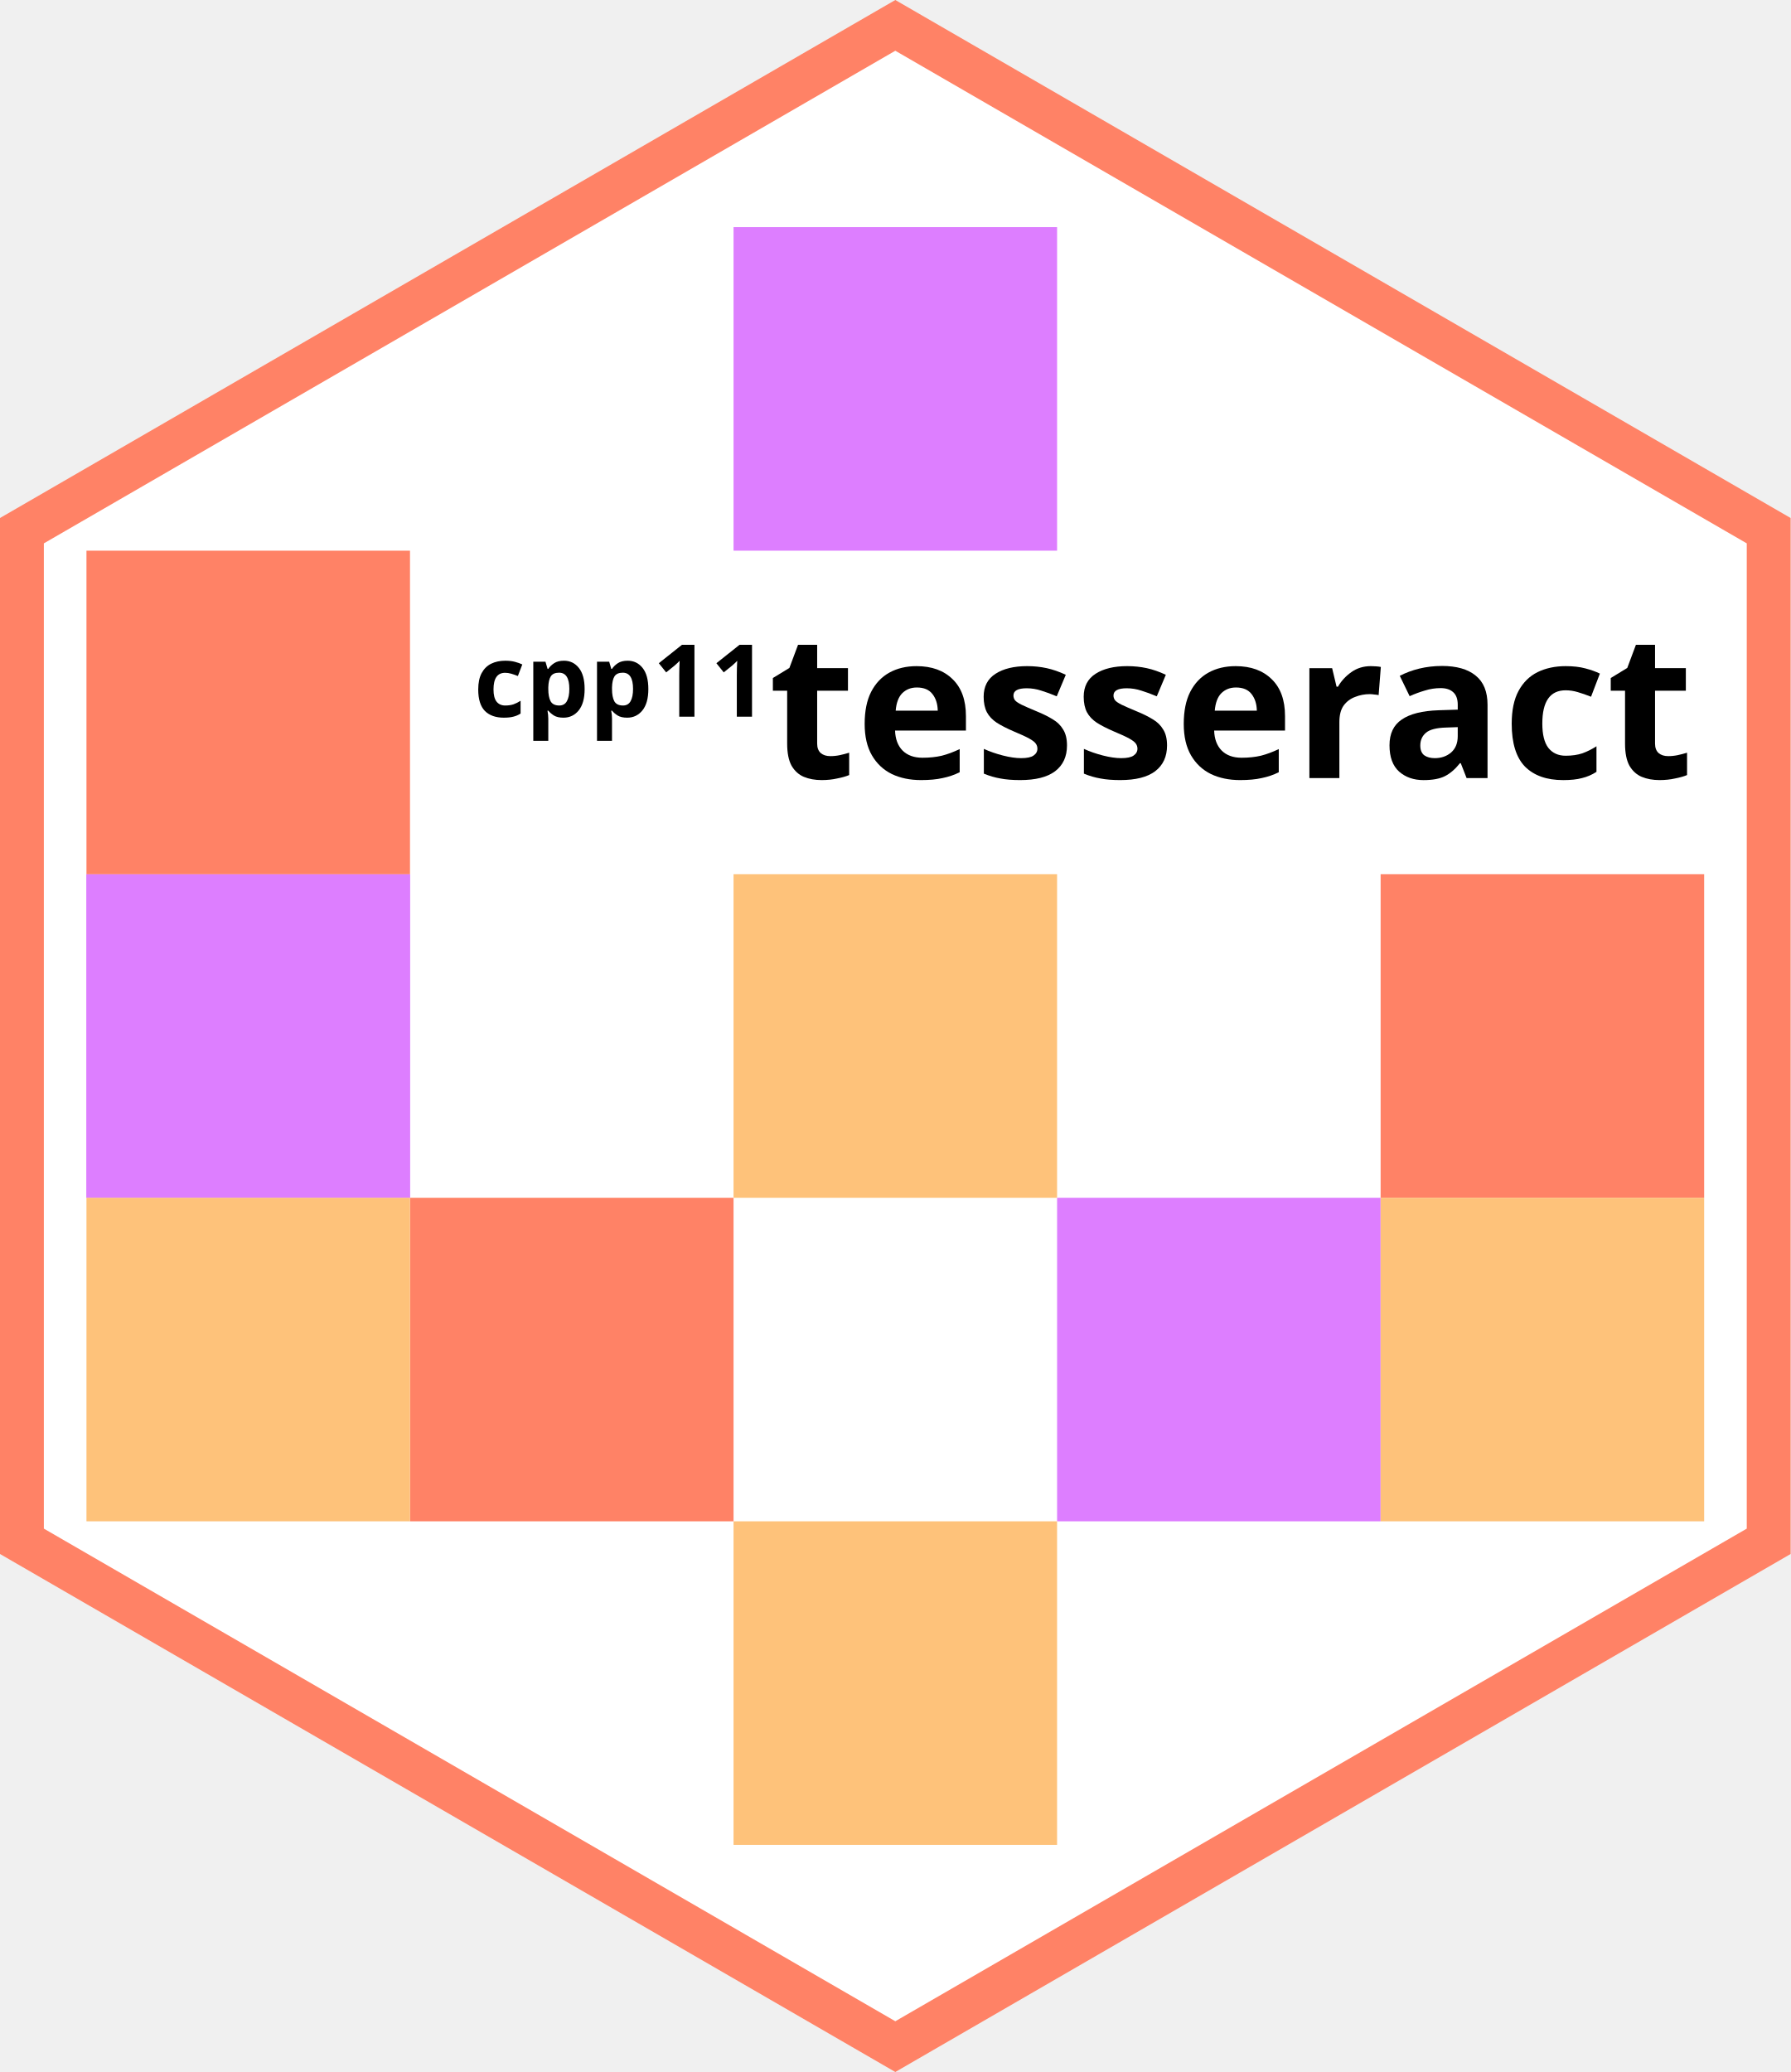
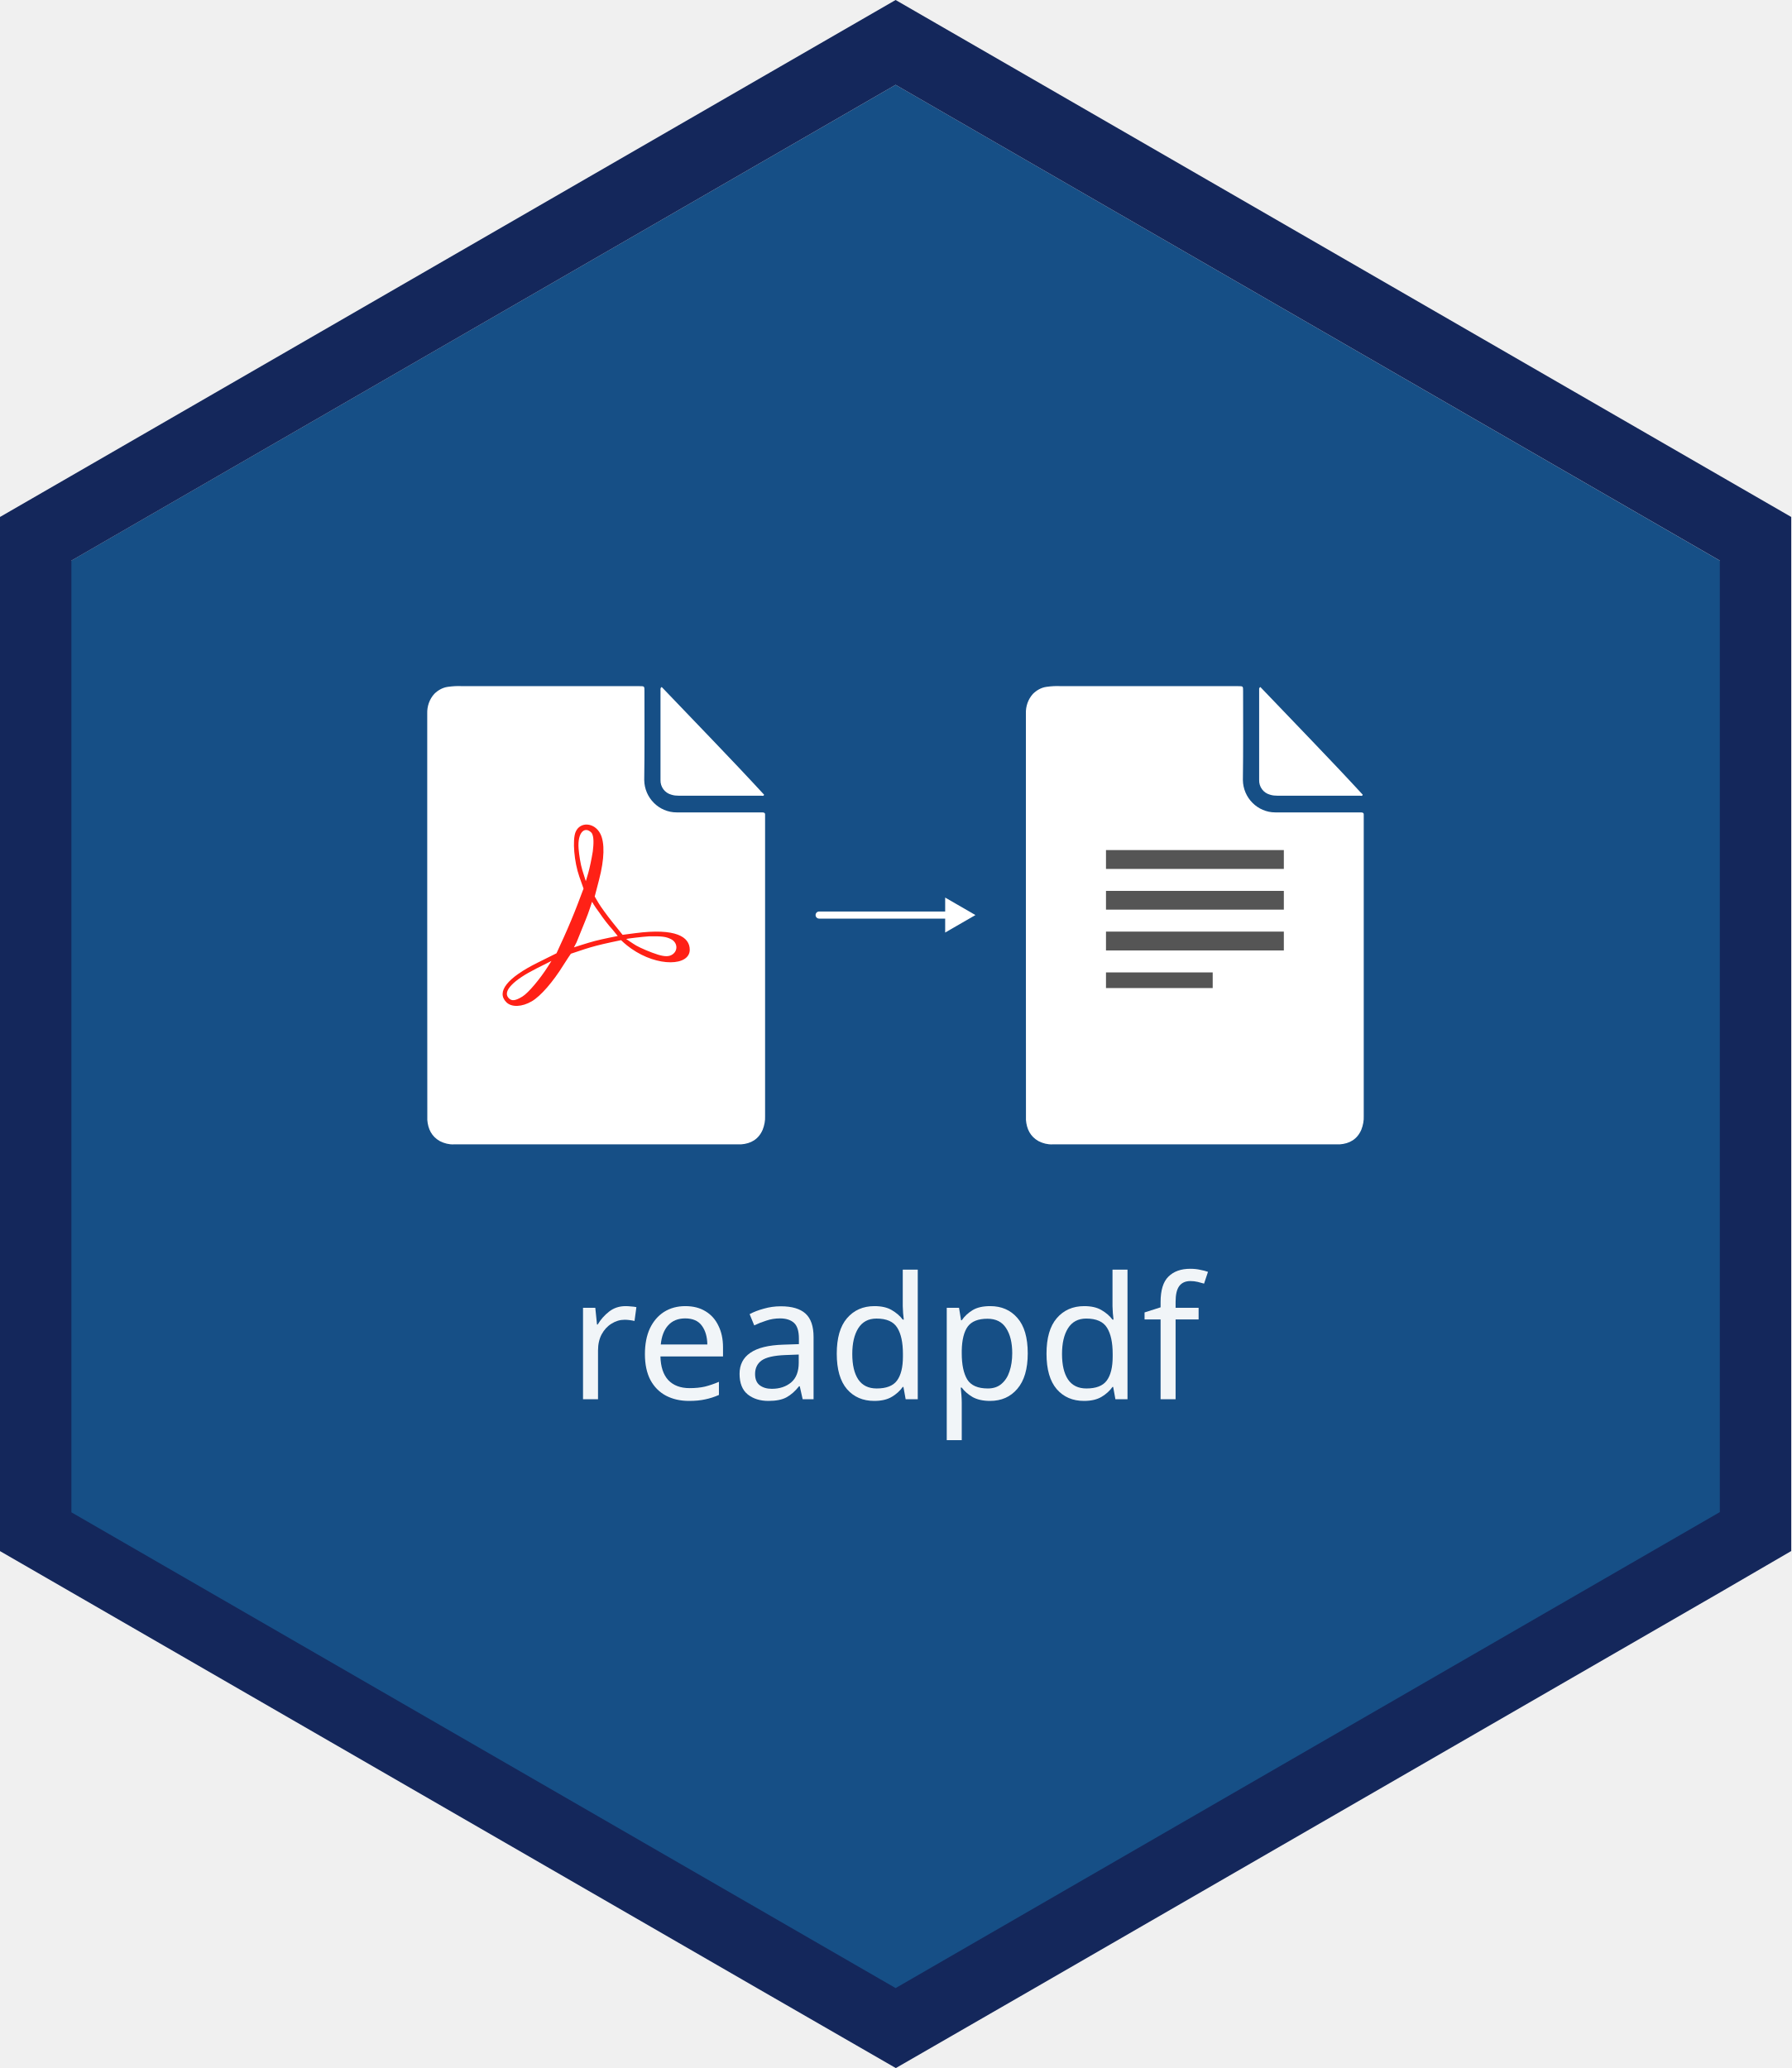
- <svg xmlns="http://www.w3.org/2000/svg" width="166.033" height="192.12" viewBox="0 0 166.033 192.12" version="1.1" id="svg57">
-   <defs id="defs61">
-     <clipPath id="clp12">
-       <path d="m 45.315,71.927 h 12.92 v 15.867 h -12.92 z" id="path184" />
-     </clipPath>
-     <clipPath id="clp21">
-       <path d="m 123.91,72.178 h 26.23 v 15.294 h -26.23 z" id="path592" />
-     </clipPath>
-     <clipPath id="clp9">
-       <path d="m 413.96,49.857 h 31.76 v 8.719 h -31.76 z" id="path100" />
-     </clipPath>
-     <marker style="overflow:visible" id="Arrow2Lend" orient="auto" refY="0" refX="0">
-       <path style="font-size:12px;fill-rule:evenodd;stroke-width:0.625;stroke-linejoin:round" id="path3796" transform="matrix(-1.1,0,0,-1.1,-1.1,0)" d="M 8.719,4.034 -2.207,0.016 8.719,-4.002 c -1.745,2.372 -1.735,5.617 -6e-7,8.035 z" />
+ <svg xmlns="http://www.w3.org/2000/svg" version="1.1" id="Layer_1" x="0px" y="0px" viewBox="0 0 2521 2911" style="enable-background:new 0 0 2521 2911;" xml:space="preserve">
+   <defs id="defs85">
+     <marker style="overflow:visible" id="TriangleOutM" refX="0.0" refY="0.0" orient="auto">
+       <path transform="scale(0.4)" style="fill-rule:evenodd;fill:context-stroke;stroke:context-stroke;stroke-width:1.0pt" d="M 5.77,0.0 L -2.88,5.0 L -2.88,-5.0 L 5.77,0.0 z " id="path33843" />
    </marker>
-     <filter id="filter3086" x="-0.007" y="-0.053" width="1.014" height="1.105">
-       <feGaussianBlur in="SourceGraphic" stdDeviation="0.644" result="blur" id="feGaussianBlur3078" />
-       <feMerge id="feMerge3084">
-         <feMergeNode in="blur" id="feMergeNode3080" />
-         <feMergeNode in="SourceGraphic" id="feMergeNode3082" />
-       </feMerge>
-     </filter>
-     <filter id="filter12028" x="-0.002" y="-0.007" width="1.004" height="1.014">
-       <feGaussianBlur in="SourceGraphic" stdDeviation="0.095" result="blur" id="feGaussianBlur12020" />
-       <feMerge id="feMerge12026">
-         <feMergeNode in="blur" id="feMergeNode12022" />
-         <feMergeNode in="SourceGraphic" id="feMergeNode12024" />
-       </feMerge>
-     </filter>
-     <filter id="filter12038" x="-0.012" y="-0.03" width="1.024" height="1.06">
-       <feGaussianBlur in="SourceGraphic" stdDeviation="0.406" result="blur" id="feGaussianBlur12030" />
-       <feMerge id="feMerge12036">
-         <feMergeNode in="blur" id="feMergeNode12032" />
-         <feMergeNode in="SourceGraphic" id="feMergeNode12034" />
-       </feMerge>
-     </filter>
-     <filter id="filter12048" x="-0.012" y="-0.03" width="1.024" height="1.06">
-       <feGaussianBlur in="SourceGraphic" stdDeviation="0.406" result="blur" id="feGaussianBlur12040" />
-       <feMerge id="feMerge12046">
-         <feMergeNode in="blur" id="feMergeNode12042" />
-         <feMergeNode in="SourceGraphic" id="feMergeNode12044" />
-       </feMerge>
-     </filter>
-     <filter id="filter12058" x="-0.012" y="-0.03" width="1.024" height="1.06">
-       <feGaussianBlur in="SourceGraphic" stdDeviation="0.406" result="blur" id="feGaussianBlur12050" />
-       <feMerge id="feMerge12056">
-         <feMergeNode in="blur" id="feMergeNode12052" />
-         <feMergeNode in="SourceGraphic" id="feMergeNode12054" />
-       </feMerge>
-     </filter>
-     <filter id="filter12100" x="-0.019" y="-0.05" width="1.039" height="1.099">
-       <feGaussianBlur in="SourceGraphic" stdDeviation="0.406" result="blur" id="feGaussianBlur12092" />
-       <feMerge id="feMerge12098">
-         <feMergeNode in="blur" id="feMergeNode12094" />
-         <feMergeNode in="SourceGraphic" id="feMergeNode12096" />
-       </feMerge>
-     </filter>
-     <filter id="filter12110" x="-0.019" y="-0.05" width="1.039" height="1.099">
-       <feGaussianBlur in="SourceGraphic" stdDeviation="0.406" result="blur" id="feGaussianBlur12102" />
-       <feMerge id="feMerge12108">
-         <feMergeNode in="blur" id="feMergeNode12104" />
-         <feMergeNode in="SourceGraphic" id="feMergeNode12106" />
-       </feMerge>
-     </filter>
-     <filter id="filter12120" x="-0.099" y="-0.008" width="1.198" height="1.016">
-       <feGaussianBlur in="SourceGraphic" stdDeviation="0.406" result="blur" id="feGaussianBlur12112" />
-       <feMerge id="feMerge12118">
-         <feMergeNode in="blur" id="feMergeNode12114" />
-         <feMergeNode in="SourceGraphic" id="feMergeNode12116" />
-       </feMerge>
-     </filter>
-     <filter id="filter12130" x="-0.099" y="-0.008" width="1.198" height="1.016">
-       <feGaussianBlur in="SourceGraphic" stdDeviation="0.406" result="blur" id="feGaussianBlur12122" />
-       <feMerge id="feMerge12128">
-         <feMergeNode in="blur" id="feMergeNode12124" />
-         <feMergeNode in="SourceGraphic" id="feMergeNode12126" />
-       </feMerge>
-     </filter>
-     <filter id="filter12144" x="-0.019" y="-0.05" width="1.039" height="1.099">
-       <feGaussianBlur in="SourceGraphic" stdDeviation="0.406" result="blur" id="feGaussianBlur12136" />
-       <feMerge id="feMerge12142">
-         <feMergeNode in="blur" id="feMergeNode12138" />
-         <feMergeNode in="SourceGraphic" id="feMergeNode12140" />
-       </feMerge>
-     </filter>
-     <filter id="filter12154" x="-0.059" y="-0.004" width="1.119" height="1.009">
-       <feGaussianBlur in="SourceGraphic" stdDeviation="0.406" result="blur" id="feGaussianBlur12146" />
-       <feMerge id="feMerge12152">
-         <feMergeNode in="blur" id="feMergeNode12148" />
-         <feMergeNode in="SourceGraphic" id="feMergeNode12150" />
-       </feMerge>
-     </filter>
-     <filter id="filter37166" x="-0.002" y="-0.013" width="1.003" height="1.026">
-       <feGaussianBlur in="SourceGraphic" stdDeviation="0.136" result="blur" id="feGaussianBlur37158" />
-       <feMerge id="feMerge37164">
-         <feMergeNode in="blur" id="feMergeNode37160" />
-         <feMergeNode in="SourceGraphic" id="feMergeNode37162" />
-       </feMerge>
-     </filter>
  </defs>
-   <filter id="neonGlow" x="-0.059" y="-0.004" width="1.119" height="1.009">
-     <feGaussianBlur in="SourceGraphic" stdDeviation="0.406" result="blur" id="feGaussianBlur26" />
-     <feMerge id="feMerge32">
-       <feMergeNode in="blur" id="feMergeNode28" />
-       <feMergeNode in="SourceGraphic" id="feMergeNode30" />
-     </feMerge>
-   </filter>
-   <path transform="matrix(0,0.0550697,-0.05495473,0,71.77688,401.7634)" id="path4560" style="fill:#ffffff;fill-opacity:1;stroke:#ff8266;stroke-width:73.993;stroke-miterlimit:4;stroke-dasharray:none;stroke-opacity:1" d="m -4700.408,1269.113 -1701.611,-10e-5 -850.805,-1473.638 850.806,-1473.638 1701.611,10e-5 850.805,1473.638 z" />
-   <g id="g44879" transform="translate(0,2.999995)">
-     <rect style="fill:#dd7eff;fill-opacity:1;stroke-width:2.711;stroke-linecap:round;stroke-linejoin:round" id="rect997" width="30" height="30" x="8.017" y="78.06" />
-     <rect style="fill:#ff8266;fill-opacity:1;stroke-width:2.711;stroke-linecap:round;stroke-linejoin:round" id="rect1159" width="30" height="30" x="38.017" y="108.06" />
-     <rect style="fill:#fec27a;fill-opacity:1;stroke-width:2.711;stroke-linecap:round;stroke-linejoin:round" id="rect1161" width="30" height="30" x="68.017" y="78.06" />
-     <rect style="fill:#dd7eff;fill-opacity:1;stroke-width:2.711;stroke-linecap:round;stroke-linejoin:round" id="rect1163" width="30" height="30" x="98.017" y="108.06" />
-     <rect style="fill:#ff8266;fill-opacity:1;stroke-width:2.711;stroke-linecap:round;stroke-linejoin:round" id="rect1165" width="30" height="30" x="128.017" y="78.06" />
-     <rect style="fill:#fec27a;fill-opacity:1;stroke-width:2.711;stroke-linecap:round;stroke-linejoin:round" id="rect27602" width="30" height="30" x="128.017" y="108.06" />
-     <g aria-label="tesseract" id="text29057" style="font-weight:bold;font-size:18.667px;font-family:Arial;-inkscape-font-specification:'Arial Bold';fill:#ffffff;stroke:#ff8266;stroke-width:2.872;stroke-linecap:round;stroke-linejoin:round">
-       <path d="m 76.984,67.11 q 0.467,0 0.896,-0.093 0.429,-0.093 0.859,-0.224 v 2.072 q -0.448,0.187 -1.12,0.317 -0.653,0.149 -1.437,0.149 -0.915,0 -1.643,-0.299 -0.709,-0.299 -1.139,-1.027 -0.411,-0.747 -0.411,-2.053 v -4.909 h -1.325 v -1.176 l 1.531,-0.933 0.803,-2.147 h 1.773 v 2.165 h 2.856 v 2.091 h -2.856 v 4.909 q 0,0.579 0.336,0.877 0.336,0.28 0.877,0.28 z" style="font-family:'Noto Sans';-inkscape-font-specification:'Noto Sans Bold';fill:#000000;stroke:none" id="path45161" />
-       <path d="m 84.992,58.766 q 2.109,0 3.341,1.213 1.232,1.195 1.232,3.416 v 1.344 h -6.571 q 0.037,1.176 0.691,1.848 0.672,0.672 1.848,0.672 0.989,0 1.792,-0.187 0.803,-0.205 1.661,-0.616 v 2.147 q -0.747,0.373 -1.587,0.541 -0.821,0.187 -1.997,0.187 -1.531,0 -2.707,-0.56 -1.176,-0.579 -1.848,-1.736 -0.672,-1.157 -0.672,-2.912 0,-1.792 0.597,-2.968 0.616,-1.195 1.699,-1.792 1.083,-0.597 2.52,-0.597 z m 0.019,1.979 q -0.803,0 -1.344,0.523 -0.523,0.523 -0.616,1.624 h 3.901 q -0.019,-0.933 -0.485,-1.531 -0.467,-0.616 -1.456,-0.616 z" style="font-family:'Noto Sans';-inkscape-font-specification:'Noto Sans Bold';fill:#000000;stroke:none" id="path45163" />
-       <path d="m 98.936,66.121 q 0,1.549 -1.101,2.389 -1.083,0.821 -3.248,0.821 -1.064,0 -1.829,-0.149 -0.765,-0.131 -1.531,-0.448 V 66.438 q 0.821,0.373 1.773,0.616 0.952,0.243 1.68,0.243 0.821,0 1.157,-0.243 0.355,-0.243 0.355,-0.635 0,-0.261 -0.149,-0.467 -0.131,-0.205 -0.597,-0.467 -0.467,-0.261 -1.456,-0.672 -0.952,-0.411 -1.568,-0.803 -0.616,-0.411 -0.915,-0.971 -0.299,-0.579 -0.299,-1.437 0,-1.419 1.101,-2.128 1.101,-0.709 2.931,-0.709 0.952,0 1.811,0.187 0.859,0.187 1.773,0.616 l -0.84,1.997 q -0.747,-0.317 -1.419,-0.523 -0.672,-0.224 -1.363,-0.224 -1.232,0 -1.232,0.672 0,0.243 0.149,0.448 0.168,0.187 0.616,0.411 0.467,0.224 1.363,0.597 0.877,0.355 1.512,0.747 0.635,0.373 0.971,0.952 0.355,0.56 0.355,1.475 z" style="font-family:'Noto Sans';-inkscape-font-specification:'Noto Sans Bold';fill:#000000;stroke:none" id="path45165" />
-       <path d="m 108.213,66.121 q 0,1.549 -1.101,2.389 -1.083,0.821 -3.248,0.821 -1.064,0 -1.829,-0.149 -0.765,-0.131 -1.531,-0.448 V 66.438 q 0.821,0.373 1.773,0.616 0.952,0.243 1.68,0.243 0.821,0 1.157,-0.243 0.355,-0.243 0.355,-0.635 0,-0.261 -0.149,-0.467 -0.131,-0.205 -0.597,-0.467 -0.467,-0.261 -1.456,-0.672 -0.952,-0.411 -1.568,-0.803 -0.616,-0.411 -0.915,-0.971 -0.299,-0.579 -0.299,-1.437 0,-1.419 1.101,-2.128 1.101,-0.709 2.931,-0.709 0.952,0 1.811,0.187 0.859,0.187 1.773,0.616 l -0.84,1.997 q -0.747,-0.317 -1.419,-0.523 -0.672,-0.224 -1.363,-0.224 -1.232,0 -1.232,0.672 0,0.243 0.149,0.448 0.168,0.187 0.616,0.411 0.467,0.224 1.363,0.597 0.877,0.355 1.512,0.747 0.635,0.373 0.971,0.952 0.355,0.56 0.355,1.475 z" style="font-family:'Noto Sans';-inkscape-font-specification:'Noto Sans Bold';fill:#000000;stroke:none" id="path45167" />
-       <path d="m 114.579,58.766 q 2.109,0 3.341,1.213 1.232,1.195 1.232,3.416 v 1.344 h -6.571 q 0.037,1.176 0.691,1.848 0.672,0.672 1.848,0.672 0.989,0 1.792,-0.187 0.803,-0.205 1.661,-0.616 v 2.147 q -0.747,0.373 -1.587,0.541 -0.821,0.187 -1.997,0.187 -1.531,0 -2.707,-0.56 -1.176,-0.579 -1.848,-1.736 -0.672,-1.157 -0.672,-2.912 0,-1.792 0.597,-2.968 0.616,-1.195 1.699,-1.792 1.083,-0.597 2.52,-0.597 z m 0.019,1.979 q -0.803,0 -1.344,0.523 -0.523,0.523 -0.616,1.624 h 3.901 q -0.019,-0.933 -0.485,-1.531 -0.467,-0.616 -1.456,-0.616 z" style="font-family:'Noto Sans';-inkscape-font-specification:'Noto Sans Bold';fill:#000000;stroke:none" id="path45169" />
-       <path d="m 127.104,58.766 q 0.205,0 0.485,0.019 0.28,0.019 0.448,0.056 l -0.205,2.613 q -0.131,-0.037 -0.392,-0.056 -0.243,-0.037 -0.429,-0.037 -0.709,0 -1.363,0.261 -0.653,0.243 -1.064,0.803 -0.392,0.56 -0.392,1.531 v 5.189 h -2.781 V 58.953 h 2.109 l 0.411,1.717 h 0.131 q 0.448,-0.784 1.232,-1.344 0.784,-0.56 1.811,-0.56 z" style="font-family:'Noto Sans';-inkscape-font-specification:'Noto Sans Bold';fill:#000000;stroke:none" id="path45171" />
-       <path d="m 133.693,58.748 q 2.053,0 3.136,0.896 1.101,0.877 1.101,2.707 v 6.795 h -1.941 l -0.541,-1.381 h -0.075 q -0.653,0.821 -1.381,1.195 -0.728,0.373 -1.997,0.373 -1.363,0 -2.259,-0.784 -0.896,-0.803 -0.896,-2.445 0,-1.624 1.139,-2.389 1.139,-0.784 3.416,-0.859 l 1.773,-0.056 v -0.448 q 0,-0.803 -0.429,-1.176 -0.411,-0.373 -1.157,-0.373 -0.747,0 -1.456,0.224 -0.709,0.205 -1.419,0.523 l -0.915,-1.885 q 0.821,-0.429 1.811,-0.672 1.008,-0.243 2.091,-0.243 z m 0.392,5.712 q -1.344,0.037 -1.867,0.485 -0.523,0.448 -0.523,1.176 0,0.635 0.373,0.915 0.373,0.261 0.971,0.261 0.896,0 1.512,-0.523 0.616,-0.541 0.616,-1.512 v -0.84 z" style="font-family:'Noto Sans';-inkscape-font-specification:'Noto Sans Bold';fill:#000000;stroke:none" id="path45173" />
-       <path d="m 144.931,69.332 q -2.277,0 -3.528,-1.251 -1.232,-1.269 -1.232,-3.976 0,-1.867 0.635,-3.043 0.635,-1.176 1.755,-1.736 1.139,-0.56 2.613,-0.56 1.045,0 1.811,0.205 0.784,0.205 1.363,0.485 l -0.821,2.147 q -0.653,-0.261 -1.232,-0.429 -0.56,-0.168 -1.12,-0.168 -2.165,0 -2.165,3.08 0,1.531 0.56,2.259 0.579,0.728 1.605,0.728 0.877,0 1.549,-0.224 0.672,-0.243 1.307,-0.653 v 2.371 q -0.635,0.411 -1.344,0.579 -0.691,0.187 -1.755,0.187 z" style="font-family:'Noto Sans';-inkscape-font-specification:'Noto Sans Bold';fill:#000000;stroke:none" id="path45175" />
-       <path d="m 154.675,67.11 q 0.467,0 0.896,-0.093 0.429,-0.093 0.859,-0.224 v 2.072 q -0.448,0.187 -1.12,0.317 -0.653,0.149 -1.437,0.149 -0.915,0 -1.643,-0.299 -0.709,-0.299 -1.139,-1.027 -0.411,-0.747 -0.411,-2.053 v -4.909 h -1.325 v -1.176 l 1.531,-0.933 0.803,-2.147 h 1.773 v 2.165 h 2.856 v 2.091 h -2.856 v 4.909 q 0,0.579 0.336,0.877 0.336,0.28 0.877,0.28 z" style="font-family:'Noto Sans';-inkscape-font-specification:'Noto Sans Bold';fill:#000000;stroke:none" id="path45177" />
+   <style type="text/css" id="style2">
+ 	.st0{fill:#164F86;}
+ 	.st1{fill:#14275B;}
+ 	.st2{fill:#E6B35A;}
+ 	.st3{fill:#FFFFFF;}
+ 	.st4{fill:#BA3224;}
+ 	.st5{fill:#B13728;}
+ 	.st6{fill:#AA3729;}
+ 	.st7{fill:#221819;}
+ 	.st8{opacity:0.1;fill:#1A171B;enable-background:new    ;}
+ 	.st9{opacity:0.94;}
+ </style>
+   <g id="g80">
+     <polygon class="st0" points="1260.5,76.8 67.6,765.4 67.6,2142.9 1260.5,2831.4 2453.1,2142.9 2453.1,765.4 1260.5,76.8 " id="polygon4" transform="translate(0,42.6)" />
+     <path class="st1" d="M2521,2183.3V727.7l-100.5-58l-953.1-550.3L1260.5,0l-206.9,119.4L100.5,669.7L0,727.7v1455.7l100.5,58   l965.1,557.2l195.2,112.5l195.2-112.5l965.1-557.2L2521,2183.3z M100.5,2128.8V789.1l1160-669.7l0,0l1160,669.7v1339.4l-1160,670   L100.5,2128.8z" id="path6" />
+     <g id="g34345" transform="translate(3.614764e-7,-62.16579)">
+       <g class="st9" id="g78" transform="translate(8.5449218e-6,514.6549)">
+         <g aria-label="readpdf" id="text2359" style="font-size:240px;font-family:'Fira Mono';-inkscape-font-specification:'Fira Mono';fill:#ffffff;stroke:#000000;stroke-linecap:round;stroke-linejoin:round">
+           <path d="m 880.551,1386.06 q 3.6,0 7.68,0.48 4.32,0.24 7.44,0.96 l -2.64,19.44 q -3.12,-0.72 -6.96,-1.2 -3.6,-0.48 -6.96,-0.48 -9.84,0 -18.48,5.52 -8.64,5.28 -13.92,15.12 -5.04,9.6 -5.04,22.56 v 68.64 h -21.12 v -128.64 h 17.28 l 2.4,23.52 h 0.96 q 6.24,-10.56 16.08,-18.24 9.84,-7.68 23.28,-7.68 z" style="font-family:'Noto Sans';-inkscape-font-specification:'Noto Sans';stroke:none" id="path851" />
+           <path d="m 964.55,1386.06 q 16.56,0 28.32,7.2 12,7.2 18.24,20.4 6.48,12.96 6.48,30.48 v 12.72 h -88.08 q 0.48,21.84 11.04,33.36 10.8,11.28 30,11.28 12.24,0 21.6,-2.16 9.6,-2.4 19.68,-6.72 v 18.48 q -9.84,4.32 -19.44,6.24 -9.6,2.16 -22.8,2.16 -18.24,0 -32.4,-7.44 -13.92,-7.44 -21.84,-22.08 -7.68,-14.88 -7.68,-36.24 0,-21.12 6.96,-36.24 7.2,-15.12 19.92,-23.28 12.96,-8.16 30,-8.16 z m -0.24,17.28 q -15.12,0 -24,9.84 -8.64,9.6 -10.32,26.88 h 65.52 q -0.24,-16.32 -7.68,-26.4 -7.44,-10.32 -23.52,-10.32 z" style="font-family:'Noto Sans';-inkscape-font-specification:'Noto Sans';stroke:none" id="path853" />
+           <path d="m 1098.95,1386.3 q 23.52,0 34.8,10.32 11.28,10.32 11.28,32.88 v 87.6 h -15.36 l -4.08,-18.24 h -0.96 q -8.4,10.56 -17.76,15.6 -9.12,5.04 -25.44,5.04 -17.52,0 -29.04,-9.12 -11.52,-9.36 -11.52,-29.04 0,-19.2 15.12,-29.52 15.12,-10.56 46.56,-11.52 l 21.84,-0.72 v -7.68 q 0,-16.08 -6.96,-22.32 -6.96,-6.24 -19.68,-6.24 -10.08,0 -19.2,3.12 -9.12,2.88 -17.04,6.72 l -6.48,-15.84 q 8.4,-4.56 19.92,-7.68 11.52,-3.36 24,-3.36 z m 6.24,68.64 q -24,0.96 -33.36,7.68 -9.12,6.72 -9.12,18.96 0,10.8 6.48,15.84 6.72,5.04 17.04,5.04 16.32,0 27.12,-8.88 10.8,-9.12 10.8,-27.84 v -11.52 z" style="font-family:'Noto Sans';-inkscape-font-specification:'Noto Sans';stroke:none" id="path855" />
+           <path d="m 1230.47,1519.5 q -24,0 -38.4,-16.56 -14.4,-16.8 -14.4,-49.92 0,-33.12 14.4,-49.92 14.64,-17.04 38.64,-17.04 14.88,0 24.24,5.52 9.6,5.52 15.6,13.44 h 1.44 q -0.24,-3.12 -0.96,-9.12 -0.48,-6.24 -0.48,-9.84 v -51.36 h 21.12 v 182.4 h -17.04 l -3.12,-17.28 h -0.96 q -5.76,8.16 -15.36,13.92 -9.6,5.76 -24.72,5.76 z m 3.36,-17.52 q 20.4,0 28.56,-11.04 8.4,-11.28 8.4,-33.84 v -3.84 q 0,-24 -7.92,-36.72 -7.92,-12.96 -29.28,-12.96 -17.04,0 -25.68,13.68 -8.4,13.44 -8.4,36.24 0,23.04 8.4,35.76 8.64,12.72 25.92,12.72 z" style="font-family:'Noto Sans';-inkscape-font-specification:'Noto Sans';stroke:none" id="path857" />
+           <path d="m 1393.669,1386.06 q 23.76,0 38.16,16.56 14.64,16.56 14.64,49.92 0,32.88 -14.64,49.92 -14.4,17.04 -38.4,17.04 -14.88,0 -24.72,-5.52 -9.6,-5.76 -15.12,-13.2 h -1.44 q 0.48,4.08 0.96,10.32 0.48,6.24 0.48,10.8 v 52.8 h -21.12 v -186.24 h 17.28 l 2.88,17.52 h 0.96 q 5.76,-8.4 15.12,-14.16 9.36,-5.76 24.96,-5.76 z m -3.84,17.76 q -19.68,0 -27.84,11.04 -7.92,11.04 -8.4,33.6 v 4.08 q 0,23.76 7.68,36.72 7.92,12.72 29.04,12.72 11.76,0 19.2,-6.48 7.68,-6.48 11.28,-17.52 3.84,-11.28 3.84,-25.68 0,-22.08 -8.64,-35.28 -8.4,-13.2 -26.16,-13.2 z" style="font-family:'Noto Sans';-inkscape-font-specification:'Noto Sans';stroke:none" id="path859" />
+           <path d="m 1525.669,1519.5 q -24,0 -38.4,-16.56 -14.4,-16.8 -14.4,-49.92 0,-33.12 14.4,-49.92 14.64,-17.04 38.64,-17.04 14.88,0 24.24,5.52 9.6,5.52 15.6,13.44 h 1.44 q -0.24,-3.12 -0.96,-9.12 -0.48,-6.24 -0.48,-9.84 v -51.36 h 21.12 v 182.4 h -17.04 l -3.12,-17.28 h -0.96 q -5.76,8.16 -15.36,13.92 -9.6,5.76 -24.72,5.76 z m 3.36,-17.52 q 20.4,0 28.56,-11.04 8.4,-11.28 8.4,-33.84 v -3.84 q 0,-24 -7.92,-36.72 -7.92,-12.96 -29.28,-12.96 -17.04,0 -25.68,13.68 -8.4,13.44 -8.4,36.24 0,23.04 8.4,35.76 8.64,12.72 25.92,12.72 z" style="font-family:'Noto Sans';-inkscape-font-specification:'Noto Sans';stroke:none" id="path861" />
+           <path d="m 1686.949,1404.78 h -32.4 v 112.32 h -21.12 v -112.32 h -22.56 v -9.84 l 22.56,-7.2 v -7.44 q 0,-24.96 11.04,-35.76 11.04,-11.04 30.72,-11.04 7.68,0 13.92,1.44 6.48,1.2 11.04,2.88 l -5.52,16.56 q -3.84,-1.2 -8.88,-2.4 -5.04,-1.2 -10.32,-1.2 -10.56,0 -15.84,7.2 -5.04,6.96 -5.04,22.08 v 8.4 h 32.4 z" style="font-family:'Noto Sans';-inkscape-font-specification:'Noto Sans';stroke:none" id="path863" />
+         </g>
+       </g>
+       <g id="g33408" transform="translate(-37.17195)">
+         <g id="g33154" transform="translate(458.4153,-914.5404)">
+           <path class="st3" d="m 1022.607,2264.97 c 0,-94.7 0,-189.4 0,-284.1 -0.3,-9.9 3.1,-19.9 9.9,-27.4 5.1,-5.1 11.7,-8.9 18.9,-9.9 6.9,-1 13.7,-1.4 20.9,-1 h 249.1 c 6.9,0 6.9,0 6.9,6.9 0,41.9 0.3,83.4 -0.3,125.2 0.3,25 20.6,45.6 45.6,45.6 h 104.3 c 5.5,0 10.6,0 16.1,0 3.1,0 4.5,1 4.1,4.1 0,1.7 0,3.1 0,4.8 0,139.6 0,278.9 0,418.6 0.3,6.5 -1,13 -3.4,19.2 -5.8,13.4 -16.5,19.6 -30.5,20.6 -1,0 -2.4,0 -3.4,0 h -400.7 c -6.9,0.3 -13.4,-1.4 -19.6,-4.5 -11.7,-6.5 -16.8,-17.2 -17.8,-29.8 0,-2.1 0,-4.1 0,-6.2 z" id="path32788" />
+           <g id="g32706" transform="matrix(0.125154,0,0,0.125154,1022.707,1952.532)">
+             <g id="g32688" />
+             <g id="g32692">
+               <path fill="#555555" d="M 900,1976 H 2900 V 1764 H 900 m 0,670 H 2900 V 2223 H 900 m 0,670 H 2900 V 2681 H 900 m 0,635 H 2100 V 3140 H 900" id="path32690" />
+             </g>
+           </g>
+           <path class="st3" d="m 1352.608,1943.77 c 48,50.4 96.8,100.2 144.1,151.6 -0.7,2.4 -2.7,1.4 -4.1,1.4 -38.8,0 -77.5,0 -116,0 -3.4,0 -6.9,-0.3 -10.3,-1.4 -9.3,-2.4 -15.8,-11 -15.4,-20.9 0,-39.8 0,-79.3 0,-118.7 0,-2.7 0,-5.5 0,-8.2 -0.3,-1.7 0.4,-3.1 1.7,-3.8 z" id="path33032" />
+         </g>
+         <g transform="matrix(5.609953,0,0,5.609953,2550.683,946.3496)" id="g32589">
+           <g id="g33142">
+             <path class="st3" d="m 1022.4,894.1 c 0,-94.7 0,-189.4 0,-284.1 -0.3,-9.9 3.1,-19.9 9.9,-27.4 5.1,-5.1 11.7,-8.9 18.9,-9.9 6.9,-1 13.7,-1.4 20.9,-1 h 249.1 c 6.9,0 6.9,0 6.9,6.9 0,41.9 0.3,83.4 -0.3,125.2 0.3,25 20.6,45.6 45.6,45.6 h 104.3 c 5.5,0 10.6,0 16.1,0 3.1,0 4.5,1 4.1,4.1 0,1.7 0,3.1 0,4.8 0,139.6 0,278.9 0,418.6 0.3,6.5 -1,13 -3.4,19.2 -5.8,13.4 -16.5,19.6 -30.5,20.6 -1,0 -2.4,0 -3.4,0 h -400.7 c -6.9,0.3 -13.4,-1.4 -19.6,-4.5 -11.7,-6.5 -16.8,-17.2 -17.8,-29.8 0,-2.1 0,-4.1 0,-6.2 z" id="path10" transform="matrix(0.1782546,0,0,0.1782546,-523.1079,-87.34825)" />
+             <path class="st3" d="m 1352.4,572.9 c 48,50.4 96.8,100.2 144.1,151.6 -0.7,2.4 -2.7,1.4 -4.1,1.4 -38.8,0 -77.5,0 -116,0 -3.4,0 -6.9,-0.3 -10.3,-1.4 -9.3,-2.4 -15.8,-11 -15.4,-20.9 0,-39.8 0,-79.3 0,-118.7 0,-2.7 0,-5.5 0,-8.2 -0.3,-1.7 0.4,-3.1 1.7,-3.8 z" id="path12" transform="matrix(0.1782546,0,0,0.1782546,-523.1079,-87.34825)" />
+             <path fill="#ff2116" d="m -321.01,93.87 c -2.585,-2.585 0.212,-6.136 7.801,-9.908 l 4.775,-2.373 1.86,-4.07 c 1.023,-2.239 2.55,-5.891 3.394,-8.117 l 1.533,-4.047 -1.057,-2.995 c -1.299,-3.683 -1.762,-9.217 -0.938,-11.207 1.116,-2.695 4.774,-2.419 6.221,0.47 1.131,2.257 1.015,6.343 -0.325,11.497 l -1.099,4.225 0.968,1.643 c 0.532,0.904 2.087,3.05 3.456,4.768 l 2.571,3.199 3.2,-0.418 c 10.165,-1.326 13.647,0.928 13.647,4.16 0,4.08 -7.982,4.416 -14.685,-0.291 -1.508,-1.059 -2.544,-2.111 -2.544,-2.111 0,0 -4.199,0.855 -6.266,1.412 -2.134,0.575 -3.199,0.935 -6.325,1.991 0,0 -1.097,1.593 -1.812,2.751 -2.659,4.308 -5.764,7.878 -7.981,9.177 -2.482,1.455 -5.085,1.554 -6.395,0.244 z m 4.056,-1.449 c 1.453,-0.898 4.394,-4.376 6.429,-7.604 l 0.824,-1.307 -3.753,1.887 c -5.796,2.914 -8.448,5.661 -7.069,7.322 0.775,0.933 1.701,0.856 3.568,-0.298 z m 37.648,-10.568 c 1.421,-0.995 1.215,-3.001 -0.392,-3.81 -1.25,-0.629 -2.258,-0.759 -5.506,-0.711 -1.996,0.136 -5.206,0.538 -5.749,0.661 0,0 1.763,1.219 2.546,1.667 1.042,0.595 3.574,1.7 5.423,2.266 1.824,0.558 2.879,0.499 3.678,-0.073 z m -15.138,-6.292 c -0.86,-0.904 -2.322,-2.791 -3.25,-4.193 -1.213,-1.591 -1.821,-2.713 -1.821,-2.713 0,0 -0.886,2.851 -1.614,4.567 l -2.269,5.608 -0.658,1.272 c 0,0 3.497,-1.147 5.277,-1.611 1.885,-0.492 5.71,-1.244 5.71,-1.244 z m -4.878,-19.563 c 0.219,-1.841 0.312,-3.679 -0.279,-4.606 -1.641,-1.793 -3.621,-0.298 -3.285,3.966 0.113,1.434 0.469,3.886 0.946,5.398 l 0.866,2.748 0.61,-2.07 c 0.335,-1.138 0.85,-3.584 1.143,-5.436 z" id="path32585" style="stroke-width:1.774" />
+           </g>
+         </g>
+       </g>
+       <path style="fill:none;stroke:#ffffff;stroke-width:10;stroke-linecap:round;stroke-linejoin:round;stroke-miterlimit:4;stroke-dasharray:none;marker-end:url(#TriangleOutM)" d="m 1152.856,1350.234 h 191.58" id="path34081" />
    </g>
-     <g aria-label="cpp11" id="text32018" style="font-weight:bold;font-size:9.333px;font-family:Arial;-inkscape-font-specification:'Arial Bold';stroke:#ff8266;stroke-width:2.872;stroke-linecap:round;stroke-linejoin:round">
-       <path d="m 46.723,63.545 q -1.139,0 -1.764,-0.625 -0.616,-0.635 -0.616,-1.988 0,-0.933 0.317,-1.521 0.317,-0.588 0.877,-0.868 0.569,-0.28 1.307,-0.28 0.523,0 0.905,0.103 0.392,0.103 0.681,0.243 l -0.411,1.073 q -0.327,-0.131 -0.616,-0.215 -0.28,-0.084 -0.56,-0.084 -1.083,0 -1.083,1.54 0,0.765 0.28,1.129 0.289,0.364 0.803,0.364 0.439,0 0.775,-0.112 0.336,-0.121 0.653,-0.327 v 1.185 q -0.317,0.205 -0.672,0.289 -0.345,0.093 -0.877,0.093 z" style="font-family:'Noto Sans';-inkscape-font-specification:'Noto Sans Bold';stroke:none" id="path45150" />
-       <path d="m 52.286,58.262 q 0.859,0 1.391,0.672 0.532,0.663 0.532,1.96 0,1.297 -0.551,1.979 -0.551,0.672 -1.409,0.672 -0.551,0 -0.877,-0.196 -0.327,-0.205 -0.532,-0.457 h -0.075 q 0.075,0.392 0.075,0.747 v 2.053 h -1.391 v -7.336 h 1.129 l 0.196,0.663 h 0.065 q 0.205,-0.308 0.551,-0.532 0.345,-0.224 0.896,-0.224 z m -0.448,1.111 q -0.541,0 -0.765,0.336 -0.215,0.336 -0.233,1.027 v 0.149 q 0,0.737 0.215,1.139 0.224,0.392 0.803,0.392 0.476,0 0.7,-0.392 0.233,-0.401 0.233,-1.148 0,-1.503 -0.952,-1.503 z" style="font-family:'Noto Sans';-inkscape-font-specification:'Noto Sans Bold';stroke:none" id="path45152" />
-       <path d="m 58.194,58.262 q 0.859,0 1.391,0.672 0.532,0.663 0.532,1.96 0,1.297 -0.551,1.979 -0.551,0.672 -1.409,0.672 -0.551,0 -0.877,-0.196 -0.327,-0.205 -0.532,-0.457 h -0.075 q 0.075,0.392 0.075,0.747 v 2.053 h -1.391 v -7.336 h 1.129 l 0.196,0.663 h 0.065 q 0.205,-0.308 0.551,-0.532 0.345,-0.224 0.896,-0.224 z m -0.448,1.111 q -0.541,0 -0.765,0.336 -0.215,0.336 -0.233,1.027 v 0.149 q 0,0.737 0.215,1.139 0.224,0.392 0.803,0.392 0.476,0 0.7,-0.392 0.233,-0.401 0.233,-1.148 0,-1.503 -0.952,-1.503 z" style="font-family:'Noto Sans';-inkscape-font-specification:'Noto Sans Bold';stroke:none" id="path45154" />
-       <path d="m 64.391,63.452 h -1.409 v -3.855 q 0,-0.243 0.009,-0.635 0.019,-0.392 0.028,-0.691 -0.047,0.056 -0.205,0.205 -0.149,0.14 -0.28,0.252 l -0.765,0.616 -0.681,-0.849 2.147,-1.708 h 1.157 z" style="font-family:'Noto Sans';-inkscape-font-specification:'Noto Sans Bold';stroke:none" id="path45156" />
-       <path d="m 69.73,63.452 h -1.409 v -3.855 q 0,-0.243 0.009,-0.635 0.019,-0.392 0.028,-0.691 -0.047,0.056 -0.205,0.205 -0.149,0.14 -0.28,0.252 l -0.765,0.616 -0.681,-0.849 2.147,-1.708 h 1.157 z" style="font-family:'Noto Sans';-inkscape-font-specification:'Noto Sans Bold';stroke:none" id="path45158" />
-     </g>
-     <rect style="fill:#dd7eff;fill-opacity:1;stroke-width:2.711;stroke-linecap:round;stroke-linejoin:round" id="rect33856" width="30" height="30" x="68.017" y="18.06" />
-     <rect style="fill:#fec27a;fill-opacity:1;stroke-width:2.711;stroke-linecap:round;stroke-linejoin:round" id="rect33938" width="30" height="30" x="68.017" y="138.06" />
-     <rect style="fill:#dd7eff;fill-opacity:1;stroke-width:2.711;stroke-linecap:round;stroke-linejoin:round" id="rect33940" width="30" height="30" x="8.017" y="78.06" />
-     <rect style="fill:#ff8266;fill-opacity:1;stroke-width:2.711;stroke-linecap:round;stroke-linejoin:round" id="rect44939" width="30" height="30" x="8.017" y="48.06" />
-     <rect style="fill:#fec27a;fill-opacity:1;stroke-width:2.711;stroke-linecap:round;stroke-linejoin:round" id="rect45044" width="30" height="30" x="8.017" y="108.06" />
  </g>
</svg>
